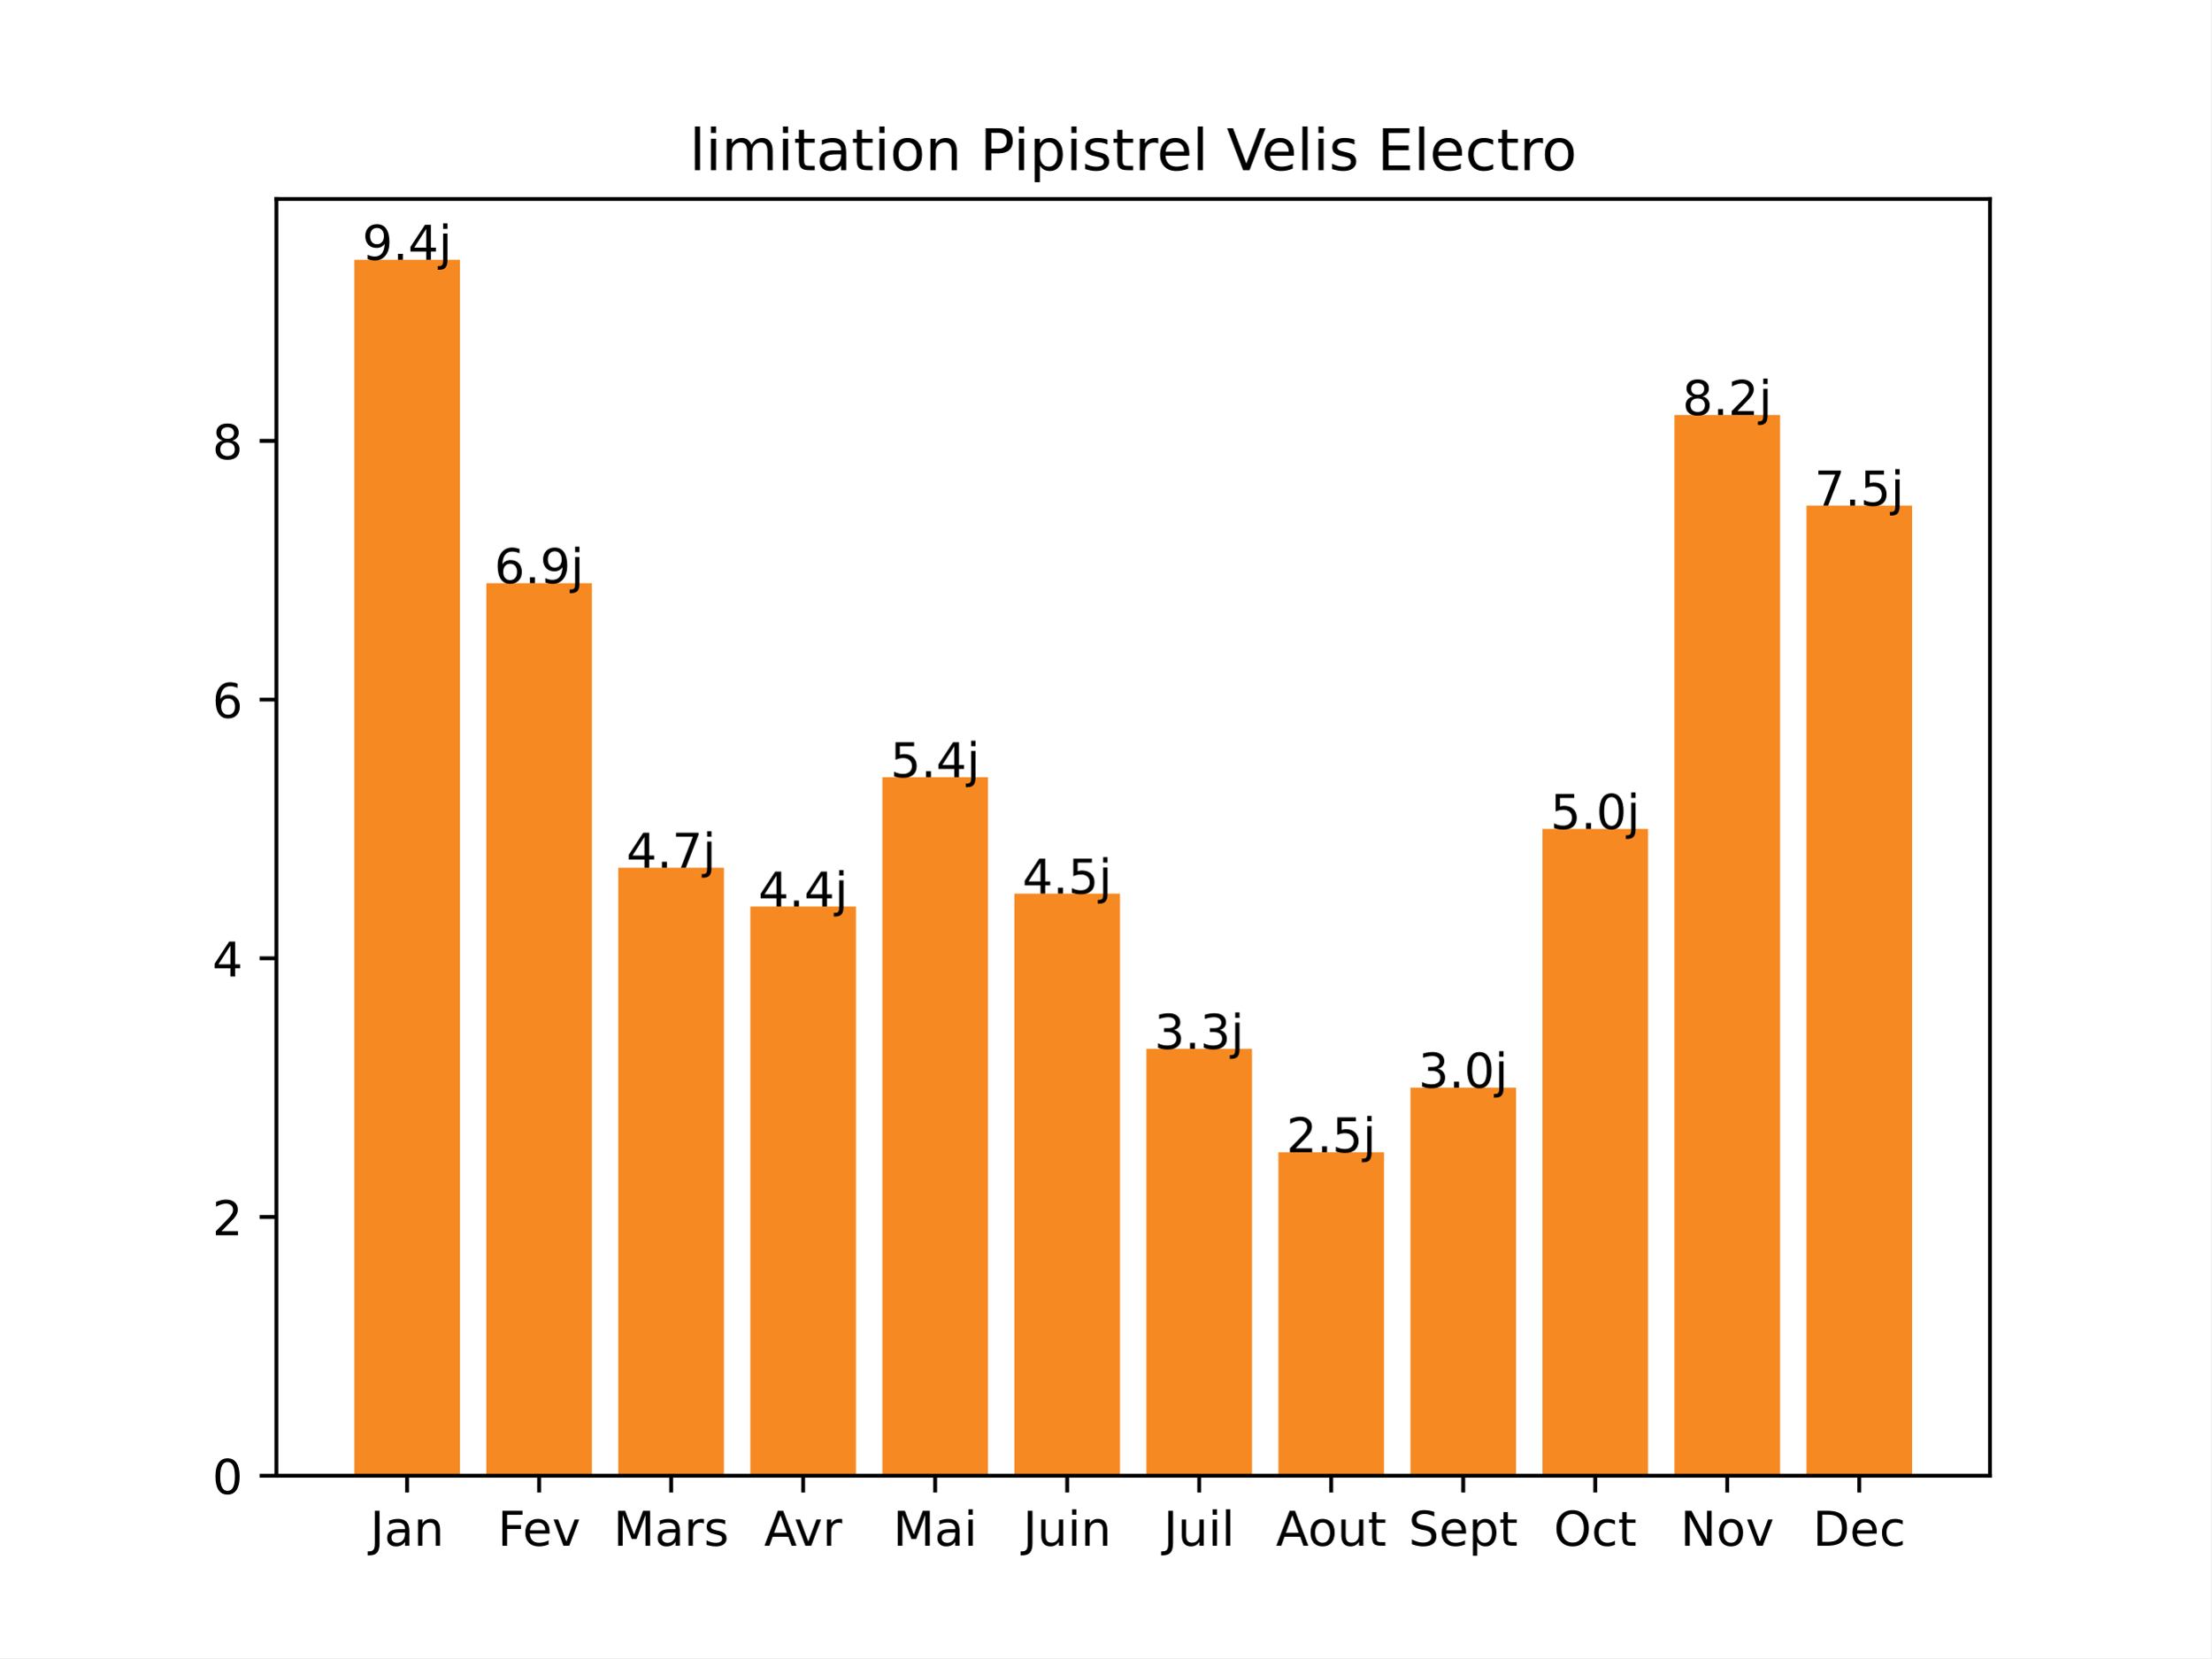
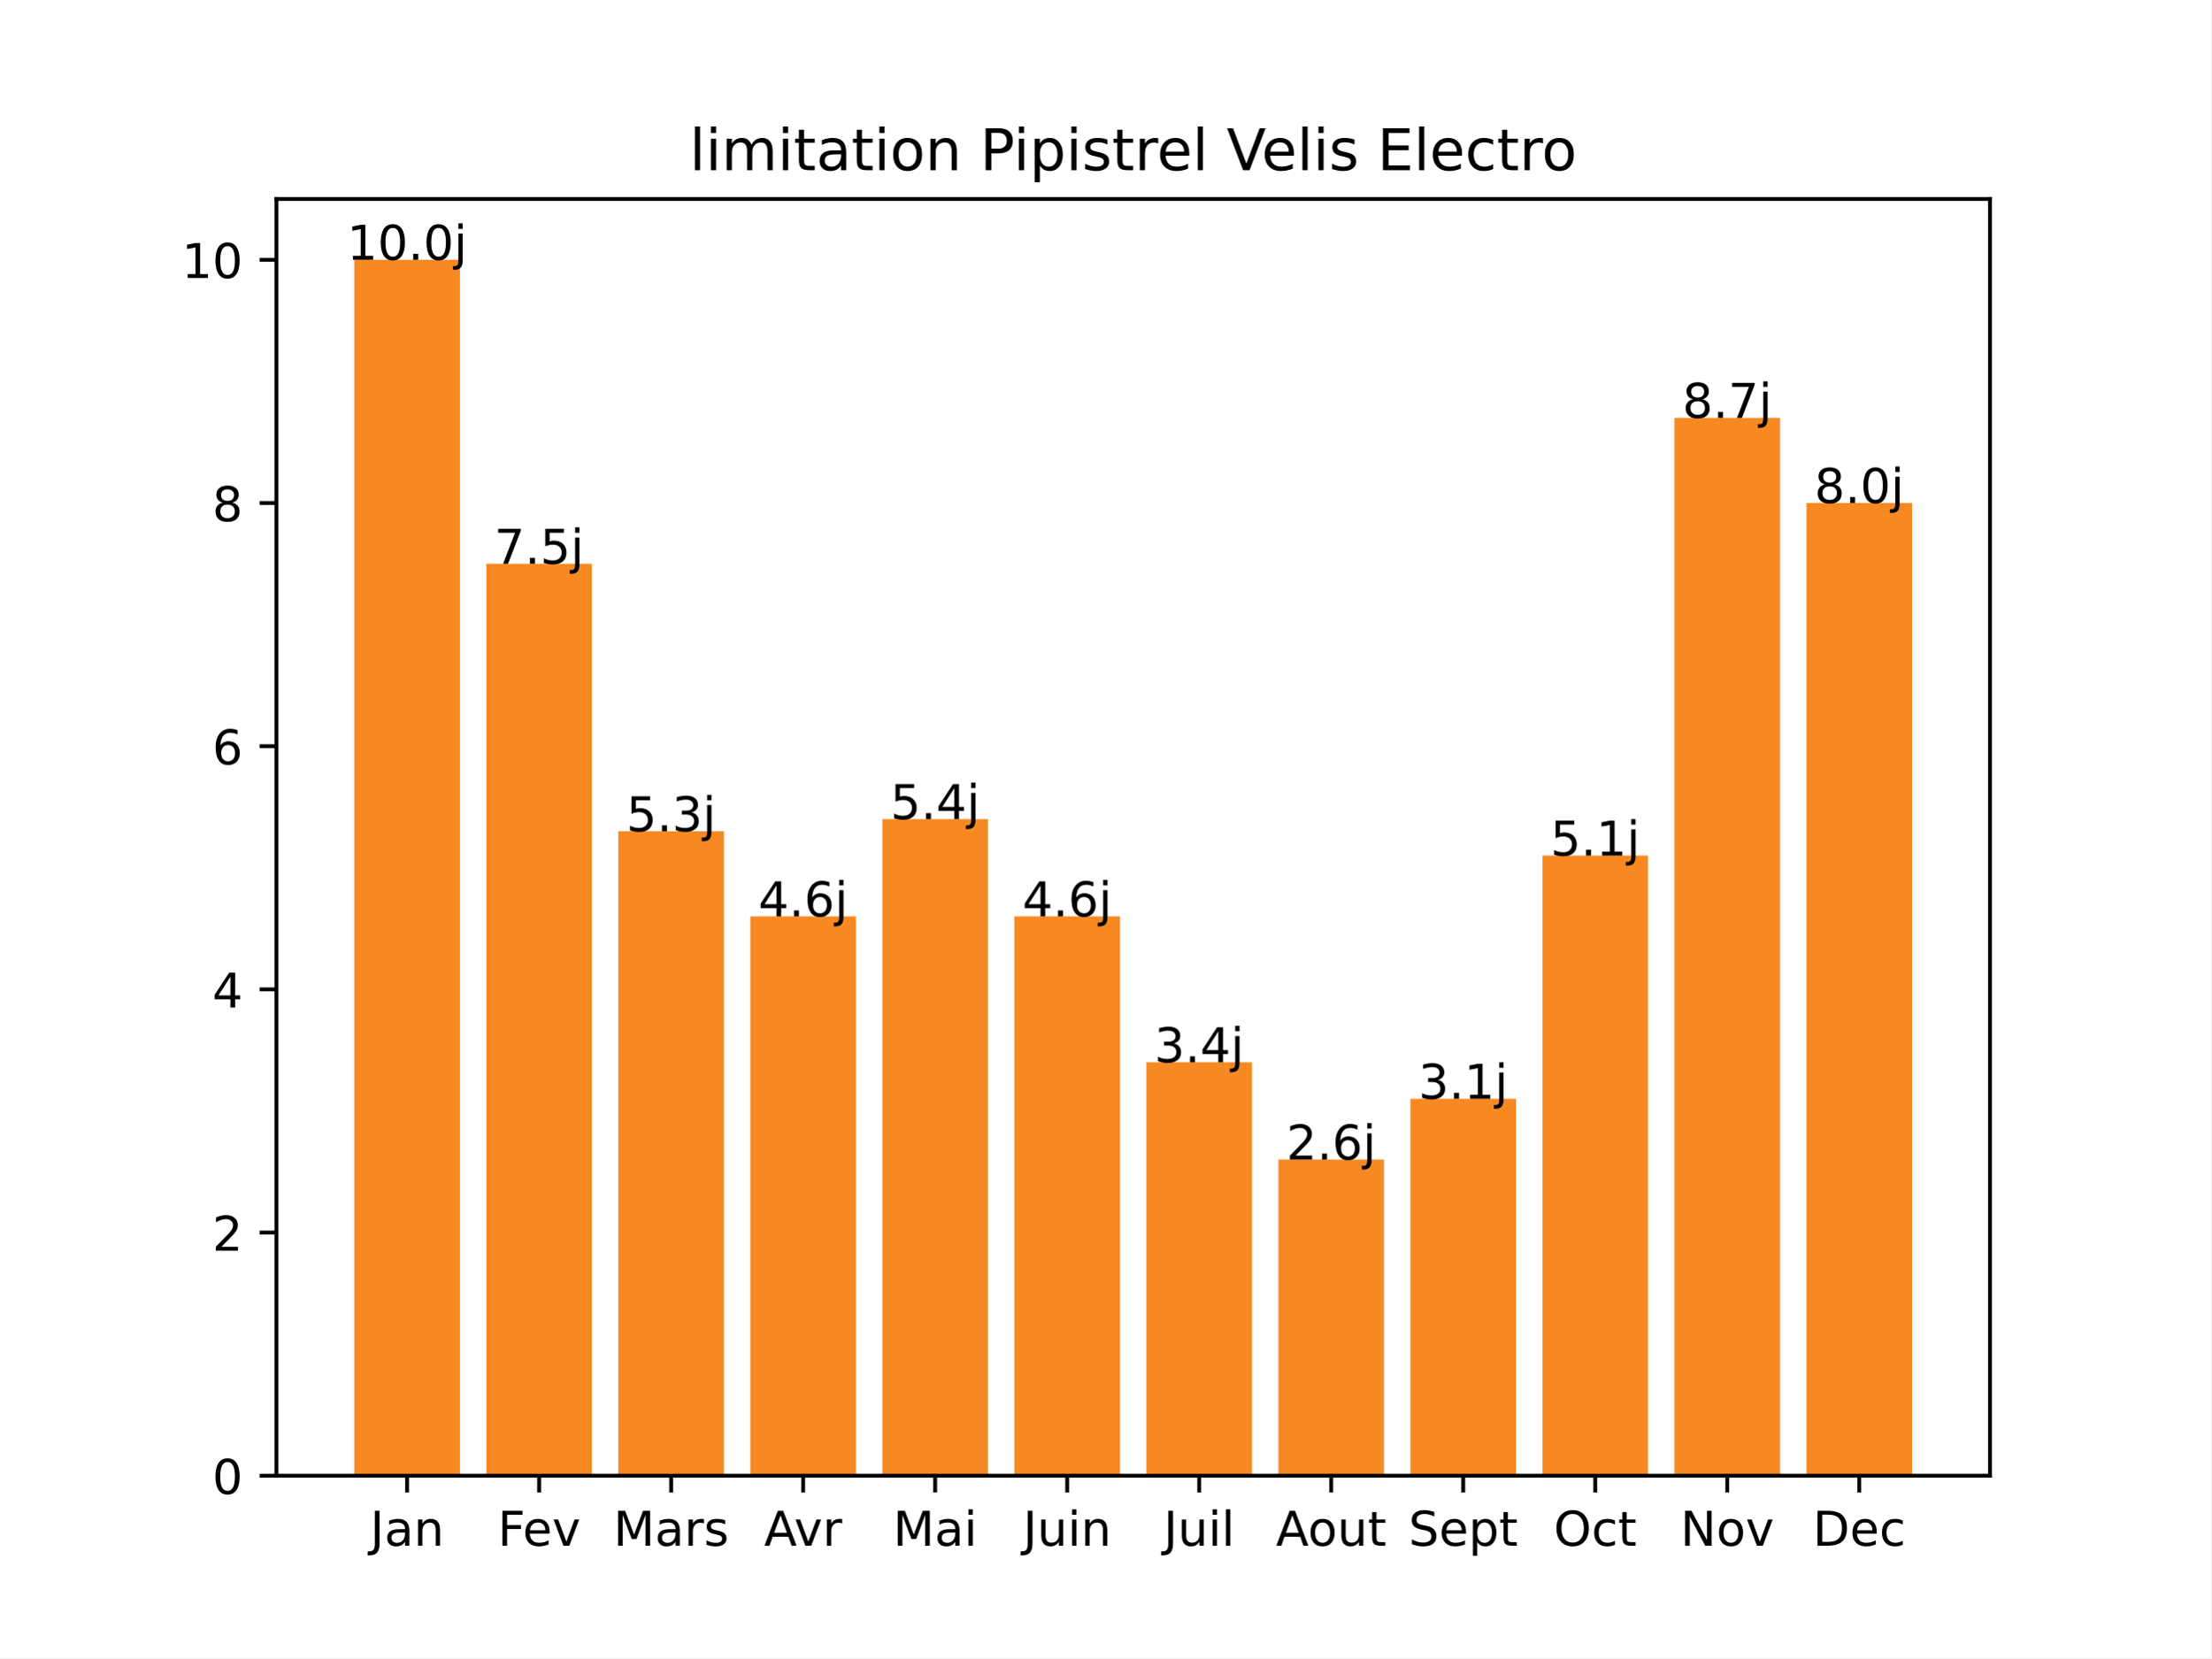
<svg xmlns="http://www.w3.org/2000/svg" xmlns:xlink="http://www.w3.org/1999/xlink" width="460.8pt" height="345.6pt" viewBox="0 0 460.8 345.6" version="1.1">
  <defs>
    <style type="text/css">*{stroke-linejoin: round; stroke-linecap: butt}</style>
  </defs>
  <g id="figure_1">
    <g id="patch_1">
      <path d="M 0 345.6  L 460.8 345.6  L 460.8 0  L 0 0  z " style="fill: #ffffff" />
    </g>
    <g id="axes_1">
      <g id="patch_2">
        <path d="M 57.6 307.584  L 414.72 307.584  L 414.72 41.472  L 57.6 41.472  z " style="fill: #ffffff" />
      </g>
      <g id="patch_3">
-         <path d="M 73.833 307.584  L 95.843 307.584  L 95.843 54.144  L 73.833 54.144  z " clip-path="url(#p0d0c00f9d9)" style="fill: #f68922" />
+         <path d="M 73.833 307.584  L 95.843 307.584  L 95.843 54.144  L 73.833 54.144  z " clip-path="url(#pcd94e3ccdd)" style="fill: #f68922" />
      </g>
      <g id="patch_4">
-         <path d="M 101.346 307.584  L 123.356 307.584  L 123.356 121.548  L 101.346 121.548  z " clip-path="url(#p0d0c00f9d9)" style="fill: #f68922" />
+         <path d="M 101.346 307.584  L 123.356 307.584  L 123.356 117.504  L 101.346 117.504  z " clip-path="url(#pcd94e3ccdd)" style="fill: #f68922" />
      </g>
      <g id="patch_5">
-         <path d="M 128.859 307.584  L 150.869 307.584  L 150.869 180.864  L 128.859 180.864  z " clip-path="url(#p0d0c00f9d9)" style="fill: #f68922" />
+         <path d="M 128.859 307.584  L 150.869 307.584  L 150.869 173.261  L 128.859 173.261  z " clip-path="url(#pcd94e3ccdd)" style="fill: #f68922" />
      </g>
      <g id="patch_6">
-         <path d="M 156.372 307.584  L 178.382 307.584  L 178.382 188.953  L 156.372 188.953  z " clip-path="url(#p0d0c00f9d9)" style="fill: #f68922" />
+         <path d="M 156.372 307.584  L 178.382 307.584  L 178.382 191.002  L 156.372 191.002  z " clip-path="url(#pcd94e3ccdd)" style="fill: #f68922" />
      </g>
      <g id="patch_7">
-         <path d="M 183.885 307.584  L 205.896 307.584  L 205.896 161.991  L 183.885 161.991  z " clip-path="url(#p0d0c00f9d9)" style="fill: #f68922" />
+         <path d="M 183.885 307.584  L 205.896 307.584  L 205.896 170.726  L 183.885 170.726  z " clip-path="url(#pcd94e3ccdd)" style="fill: #f68922" />
      </g>
      <g id="patch_8">
-         <path d="M 211.398 307.584  L 233.409 307.584  L 233.409 186.256  L 211.398 186.256  z " clip-path="url(#p0d0c00f9d9)" style="fill: #f68922" />
+         <path d="M 211.398 307.584  L 233.409 307.584  L 233.409 191.002  L 211.398 191.002  z " clip-path="url(#pcd94e3ccdd)" style="fill: #f68922" />
      </g>
      <g id="patch_9">
-         <path d="M 238.911 307.584  L 260.922 307.584  L 260.922 218.61  L 238.911 218.61  z " clip-path="url(#p0d0c00f9d9)" style="fill: #f68922" />
+         <path d="M 238.911 307.584  L 260.922 307.584  L 260.922 221.414  L 238.911 221.414  z " clip-path="url(#pcd94e3ccdd)" style="fill: #f68922" />
      </g>
      <g id="patch_10">
-         <path d="M 266.424 307.584  L 288.435 307.584  L 288.435 240.18  L 266.424 240.18  z " clip-path="url(#p0d0c00f9d9)" style="fill: #f68922" />
+         <path d="M 266.424 307.584  L 288.435 307.584  L 288.435 241.69  L 266.424 241.69  z " clip-path="url(#pcd94e3ccdd)" style="fill: #f68922" />
      </g>
      <g id="patch_11">
-         <path d="M 293.938 307.584  L 315.948 307.584  L 315.948 226.699  L 293.938 226.699  z " clip-path="url(#p0d0c00f9d9)" style="fill: #f68922" />
+         <path d="M 293.938 307.584  L 315.948 307.584  L 315.948 229.018  L 293.938 229.018  z " clip-path="url(#pcd94e3ccdd)" style="fill: #f68922" />
      </g>
      <g id="patch_12">
-         <path d="M 321.451 307.584  L 343.461 307.584  L 343.461 172.775  L 321.451 172.775  z " clip-path="url(#p0d0c00f9d9)" style="fill: #f68922" />
+         <path d="M 321.451 307.584  L 343.461 307.584  L 343.461 178.33  L 321.451 178.33  z " clip-path="url(#pcd94e3ccdd)" style="fill: #f68922" />
      </g>
      <g id="patch_13">
-         <path d="M 348.964 307.584  L 370.974 307.584  L 370.974 86.498  L 348.964 86.498  z " clip-path="url(#p0d0c00f9d9)" style="fill: #f68922" />
+         <path d="M 348.964 307.584  L 370.974 307.584  L 370.974 87.091  L 348.964 87.091  z " clip-path="url(#pcd94e3ccdd)" style="fill: #f68922" />
      </g>
      <g id="patch_14">
-         <path d="M 376.477 307.584  L 398.487 307.584  L 398.487 105.371  L 376.477 105.371  z " clip-path="url(#p0d0c00f9d9)" style="fill: #f68922" />
+         <path d="M 376.477 307.584  L 398.487 307.584  L 398.487 104.832  L 376.477 104.832  z " clip-path="url(#pcd94e3ccdd)" style="fill: #f68922" />
      </g>
      <g id="matplotlib.axis_1">
        <g id="xtick_1">
          <g id="line2d_1">
            <defs>
-               <path id="m3b7d7c41a9" d="M 0 0  L 0 3.5  " style="stroke: #000000; stroke-width: 0.8" />
+               <path id="m1f6ef4c25e" d="M 0 0  L 0 3.5  " style="stroke: #000000; stroke-width: 0.8" />
            </defs>
            <g>
-               <use xlink:href="#m3b7d7c41a9" x="84.838" y="307.584" style="stroke: #000000; stroke-width: 0.8" />
+               <use xlink:href="#m1f6ef4c25e" x="84.838" y="307.584" style="stroke: #000000; stroke-width: 0.8" />
            </g>
          </g>
          <g id="text_1">
            <g transform="translate(77.13015 322.1824) scale(0.1 -0.1)">
              <defs>
                <path id="DejaVuSans-4a" d="M 628 4666  L 1259 4666  L 1259 325  Q 1259 -519 939 -900  Q 619 -1281 -91 -1281  L -331 -1281  L -331 -750  L -134 -750  Q 284 -750 456 -515  Q 628 -281 628 325  L 628 4666  z " transform="scale(0.015625)" />
                <path id="DejaVuSans-61" d="M 2194 1759  Q 1497 1759 1228 1600  Q 959 1441 959 1056  Q 959 750 1161 570  Q 1363 391 1709 391  Q 2188 391 2477 730  Q 2766 1069 2766 1631  L 2766 1759  L 2194 1759  z M 3341 1997  L 3341 0  L 2766 0  L 2766 531  Q 2569 213 2275 61  Q 1981 -91 1556 -91  Q 1019 -91 701 211  Q 384 513 384 1019  Q 384 1609 779 1909  Q 1175 2209 1959 2209  L 2766 2209  L 2766 2266  Q 2766 2663 2505 2880  Q 2244 3097 1772 3097  Q 1472 3097 1187 3025  Q 903 2953 641 2809  L 641 3341  Q 956 3463 1253 3523  Q 1550 3584 1831 3584  Q 2591 3584 2966 3190  Q 3341 2797 3341 1997  z " transform="scale(0.015625)" />
                <path id="DejaVuSans-6e" d="M 3513 2113  L 3513 0  L 2938 0  L 2938 2094  Q 2938 2591 2744 2837  Q 2550 3084 2163 3084  Q 1697 3084 1428 2787  Q 1159 2491 1159 1978  L 1159 0  L 581 0  L 581 3500  L 1159 3500  L 1159 2956  Q 1366 3272 1645 3428  Q 1925 3584 2291 3584  Q 2894 3584 3203 3211  Q 3513 2838 3513 2113  z " transform="scale(0.015625)" />
              </defs>
              <use xlink:href="#DejaVuSans-4a" />
              <use xlink:href="#DejaVuSans-61" x="29.492" />
              <use xlink:href="#DejaVuSans-6e" x="90.771" />
            </g>
          </g>
        </g>
        <g id="xtick_2">
          <g id="line2d_2">
            <g>
-               <use xlink:href="#m3b7d7c41a9" x="112.351" y="307.584" style="stroke: #000000; stroke-width: 0.8" />
+               <use xlink:href="#m1f6ef4c25e" x="112.351" y="307.584" style="stroke: #000000; stroke-width: 0.8" />
            </g>
          </g>
          <g id="text_2">
            <g transform="translate(103.7143 322.1824) scale(0.1 -0.1)">
              <defs>
                <path id="DejaVuSans-46" d="M 628 4666  L 3309 4666  L 3309 4134  L 1259 4134  L 1259 2759  L 3109 2759  L 3109 2228  L 1259 2228  L 1259 0  L 628 0  L 628 4666  z " transform="scale(0.015625)" />
                <path id="DejaVuSans-65" d="M 3597 1894  L 3597 1613  L 953 1613  Q 991 1019 1311 708  Q 1631 397 2203 397  Q 2534 397 2845 478  Q 3156 559 3463 722  L 3463 178  Q 3153 47 2828 -22  Q 2503 -91 2169 -91  Q 1331 -91 842 396  Q 353 884 353 1716  Q 353 2575 817 3079  Q 1281 3584 2069 3584  Q 2775 3584 3186 3129  Q 3597 2675 3597 1894  z M 3022 2063  Q 3016 2534 2758 2815  Q 2500 3097 2075 3097  Q 1594 3097 1305 2825  Q 1016 2553 972 2059  L 3022 2063  z " transform="scale(0.015625)" />
                <path id="DejaVuSans-76" d="M 191 3500  L 800 3500  L 1894 563  L 2988 3500  L 3597 3500  L 2284 0  L 1503 0  L 191 3500  z " transform="scale(0.015625)" />
              </defs>
              <use xlink:href="#DejaVuSans-46" />
              <use xlink:href="#DejaVuSans-65" x="52.02" />
              <use xlink:href="#DejaVuSans-76" x="113.543" />
            </g>
          </g>
        </g>
        <g id="xtick_3">
          <g id="line2d_3">
            <g>
-               <use xlink:href="#m3b7d7c41a9" x="139.864" y="307.584" style="stroke: #000000; stroke-width: 0.8" />
+               <use xlink:href="#m1f6ef4c25e" x="139.864" y="307.584" style="stroke: #000000; stroke-width: 0.8" />
            </g>
          </g>
          <g id="text_3">
            <g transform="translate(127.8259 322.1824) scale(0.1 -0.1)">
              <defs>
                <path id="DejaVuSans-4d" d="M 628 4666  L 1569 4666  L 2759 1491  L 3956 4666  L 4897 4666  L 4897 0  L 4281 0  L 4281 4097  L 3078 897  L 2444 897  L 1241 4097  L 1241 0  L 628 0  L 628 4666  z " transform="scale(0.015625)" />
                <path id="DejaVuSans-72" d="M 2631 2963  Q 2534 3019 2420 3045  Q 2306 3072 2169 3072  Q 1681 3072 1420 2755  Q 1159 2438 1159 1844  L 1159 0  L 581 0  L 581 3500  L 1159 3500  L 1159 2956  Q 1341 3275 1631 3429  Q 1922 3584 2338 3584  Q 2397 3584 2469 3576  Q 2541 3569 2628 3553  L 2631 2963  z " transform="scale(0.015625)" />
                <path id="DejaVuSans-73" d="M 2834 3397  L 2834 2853  Q 2591 2978 2328 3040  Q 2066 3103 1784 3103  Q 1356 3103 1142 2972  Q 928 2841 928 2578  Q 928 2378 1081 2264  Q 1234 2150 1697 2047  L 1894 2003  Q 2506 1872 2764 1633  Q 3022 1394 3022 966  Q 3022 478 2636 193  Q 2250 -91 1575 -91  Q 1294 -91 989 -36  Q 684 19 347 128  L 347 722  Q 666 556 975 473  Q 1284 391 1588 391  Q 1994 391 2212 530  Q 2431 669 2431 922  Q 2431 1156 2273 1281  Q 2116 1406 1581 1522  L 1381 1569  Q 847 1681 609 1914  Q 372 2147 372 2553  Q 372 3047 722 3315  Q 1072 3584 1716 3584  Q 2034 3584 2315 3537  Q 2597 3491 2834 3397  z " transform="scale(0.015625)" />
              </defs>
              <use xlink:href="#DejaVuSans-4d" />
              <use xlink:href="#DejaVuSans-61" x="86.279" />
              <use xlink:href="#DejaVuSans-72" x="147.559" />
              <use xlink:href="#DejaVuSans-73" x="188.672" />
            </g>
          </g>
        </g>
        <g id="xtick_4">
          <g id="line2d_4">
            <g>
-               <use xlink:href="#m3b7d7c41a9" x="167.377" y="307.584" style="stroke: #000000; stroke-width: 0.8" />
+               <use xlink:href="#m1f6ef4c25e" x="167.377" y="307.584" style="stroke: #000000; stroke-width: 0.8" />
            </g>
          </g>
          <g id="text_4">
            <g transform="translate(159.2359 322.1824) scale(0.1 -0.1)">
              <defs>
                <path id="DejaVuSans-41" d="M 2188 4044  L 1331 1722  L 3047 1722  L 2188 4044  z M 1831 4666  L 2547 4666  L 4325 0  L 3669 0  L 3244 1197  L 1141 1197  L 716 0  L 50 0  L 1831 4666  z " transform="scale(0.015625)" />
              </defs>
              <use xlink:href="#DejaVuSans-41" />
              <use xlink:href="#DejaVuSans-76" x="62.533" />
              <use xlink:href="#DejaVuSans-72" x="121.713" />
            </g>
          </g>
        </g>
        <g id="xtick_5">
          <g id="line2d_5">
            <g>
-               <use xlink:href="#m3b7d7c41a9" x="194.89" y="307.584" style="stroke: #000000; stroke-width: 0.8" />
+               <use xlink:href="#m1f6ef4c25e" x="194.89" y="307.584" style="stroke: #000000; stroke-width: 0.8" />
            </g>
          </g>
          <g id="text_5">
            <g transform="translate(186.1232 322.1824) scale(0.1 -0.1)">
              <defs>
                <path id="DejaVuSans-69" d="M 603 3500  L 1178 3500  L 1178 0  L 603 0  L 603 3500  z M 603 4863  L 1178 4863  L 1178 4134  L 603 4134  L 603 4863  z " transform="scale(0.015625)" />
              </defs>
              <use xlink:href="#DejaVuSans-4d" />
              <use xlink:href="#DejaVuSans-61" x="86.279" />
              <use xlink:href="#DejaVuSans-69" x="147.559" />
            </g>
          </g>
        </g>
        <g id="xtick_6">
          <g id="line2d_6">
            <g>
-               <use xlink:href="#m3b7d7c41a9" x="222.403" y="307.584" style="stroke: #000000; stroke-width: 0.8" />
+               <use xlink:href="#m1f6ef4c25e" x="222.403" y="307.584" style="stroke: #000000; stroke-width: 0.8" />
            </g>
          </g>
          <g id="text_6">
            <g transform="translate(213.2019 322.1824) scale(0.1 -0.1)">
              <defs>
                <path id="DejaVuSans-75" d="M 544 1381  L 544 3500  L 1119 3500  L 1119 1403  Q 1119 906 1312 657  Q 1506 409 1894 409  Q 2359 409 2629 706  Q 2900 1003 2900 1516  L 2900 3500  L 3475 3500  L 3475 0  L 2900 0  L 2900 538  Q 2691 219 2414 64  Q 2138 -91 1772 -91  Q 1169 -91 856 284  Q 544 659 544 1381  z M 1991 3584  L 1991 3584  z " transform="scale(0.015625)" />
              </defs>
              <use xlink:href="#DejaVuSans-4a" />
              <use xlink:href="#DejaVuSans-75" x="29.492" />
              <use xlink:href="#DejaVuSans-69" x="92.871" />
              <use xlink:href="#DejaVuSans-6e" x="120.654" />
            </g>
          </g>
        </g>
        <g id="xtick_7">
          <g id="line2d_7">
            <g>
-               <use xlink:href="#m3b7d7c41a9" x="249.917" y="307.584" style="stroke: #000000; stroke-width: 0.8" />
+               <use xlink:href="#m1f6ef4c25e" x="249.917" y="307.584" style="stroke: #000000; stroke-width: 0.8" />
            </g>
          </g>
          <g id="text_7">
            <g transform="translate(242.4947 322.1824) scale(0.1 -0.1)">
              <defs>
                <path id="DejaVuSans-6c" d="M 603 4863  L 1178 4863  L 1178 0  L 603 0  L 603 4863  z " transform="scale(0.015625)" />
              </defs>
              <use xlink:href="#DejaVuSans-4a" />
              <use xlink:href="#DejaVuSans-75" x="29.492" />
              <use xlink:href="#DejaVuSans-69" x="92.871" />
              <use xlink:href="#DejaVuSans-6c" x="120.654" />
            </g>
          </g>
        </g>
        <g id="xtick_8">
          <g id="line2d_8">
            <g>
-               <use xlink:href="#m3b7d7c41a9" x="277.43" y="307.584" style="stroke: #000000; stroke-width: 0.8" />
+               <use xlink:href="#m1f6ef4c25e" x="277.43" y="307.584" style="stroke: #000000; stroke-width: 0.8" />
            </g>
          </g>
          <g id="text_8">
            <g transform="translate(265.9086 322.1824) scale(0.1 -0.1)">
              <defs>
                <path id="DejaVuSans-6f" d="M 1959 3097  Q 1497 3097 1228 2736  Q 959 2375 959 1747  Q 959 1119 1226 758  Q 1494 397 1959 397  Q 2419 397 2687 759  Q 2956 1122 2956 1747  Q 2956 2369 2687 2733  Q 2419 3097 1959 3097  z M 1959 3584  Q 2709 3584 3137 3096  Q 3566 2609 3566 1747  Q 3566 888 3137 398  Q 2709 -91 1959 -91  Q 1206 -91 779 398  Q 353 888 353 1747  Q 353 2609 779 3096  Q 1206 3584 1959 3584  z " transform="scale(0.015625)" />
                <path id="DejaVuSans-74" d="M 1172 4494  L 1172 3500  L 2356 3500  L 2356 3053  L 1172 3053  L 1172 1153  Q 1172 725 1289 603  Q 1406 481 1766 481  L 2356 481  L 2356 0  L 1766 0  Q 1100 0 847 248  Q 594 497 594 1153  L 594 3053  L 172 3053  L 172 3500  L 594 3500  L 594 4494  L 1172 4494  z " transform="scale(0.015625)" />
              </defs>
              <use xlink:href="#DejaVuSans-41" />
              <use xlink:href="#DejaVuSans-6f" x="66.658" />
              <use xlink:href="#DejaVuSans-75" x="127.84" />
              <use xlink:href="#DejaVuSans-74" x="191.219" />
            </g>
          </g>
        </g>
        <g id="xtick_9">
          <g id="line2d_9">
            <g>
-               <use xlink:href="#m3b7d7c41a9" x="304.943" y="307.584" style="stroke: #000000; stroke-width: 0.8" />
+               <use xlink:href="#m1f6ef4c25e" x="304.943" y="307.584" style="stroke: #000000; stroke-width: 0.8" />
            </g>
          </g>
          <g id="text_9">
            <g transform="translate(293.5576 322.1824) scale(0.1 -0.1)">
              <defs>
                <path id="DejaVuSans-53" d="M 3425 4513  L 3425 3897  Q 3066 4069 2747 4153  Q 2428 4238 2131 4238  Q 1616 4238 1336 4038  Q 1056 3838 1056 3469  Q 1056 3159 1242 3001  Q 1428 2844 1947 2747  L 2328 2669  Q 3034 2534 3370 2195  Q 3706 1856 3706 1288  Q 3706 609 3251 259  Q 2797 -91 1919 -91  Q 1588 -91 1214 -16  Q 841 59 441 206  L 441 856  Q 825 641 1194 531  Q 1563 422 1919 422  Q 2459 422 2753 634  Q 3047 847 3047 1241  Q 3047 1584 2836 1778  Q 2625 1972 2144 2069  L 1759 2144  Q 1053 2284 737 2584  Q 422 2884 422 3419  Q 422 4038 858 4394  Q 1294 4750 2059 4750  Q 2388 4750 2728 4690  Q 3069 4631 3425 4513  z " transform="scale(0.015625)" />
                <path id="DejaVuSans-70" d="M 1159 525  L 1159 -1331  L 581 -1331  L 581 3500  L 1159 3500  L 1159 2969  Q 1341 3281 1617 3432  Q 1894 3584 2278 3584  Q 2916 3584 3314 3078  Q 3713 2572 3713 1747  Q 3713 922 3314 415  Q 2916 -91 2278 -91  Q 1894 -91 1617 61  Q 1341 213 1159 525  z M 3116 1747  Q 3116 2381 2855 2742  Q 2594 3103 2138 3103  Q 1681 3103 1420 2742  Q 1159 2381 1159 1747  Q 1159 1113 1420 752  Q 1681 391 2138 391  Q 2594 391 2855 752  Q 3116 1113 3116 1747  z " transform="scale(0.015625)" />
              </defs>
              <use xlink:href="#DejaVuSans-53" />
              <use xlink:href="#DejaVuSans-65" x="63.477" />
              <use xlink:href="#DejaVuSans-70" x="125" />
              <use xlink:href="#DejaVuSans-74" x="188.477" />
            </g>
          </g>
        </g>
        <g id="xtick_10">
          <g id="line2d_10">
            <g>
-               <use xlink:href="#m3b7d7c41a9" x="332.456" y="307.584" style="stroke: #000000; stroke-width: 0.8" />
+               <use xlink:href="#m1f6ef4c25e" x="332.456" y="307.584" style="stroke: #000000; stroke-width: 0.8" />
            </g>
          </g>
          <g id="text_10">
            <g transform="translate(323.8105 322.1824) scale(0.1 -0.1)">
              <defs>
                <path id="DejaVuSans-4f" d="M 2522 4238  Q 1834 4238 1429 3725  Q 1025 3213 1025 2328  Q 1025 1447 1429 934  Q 1834 422 2522 422  Q 3209 422 3611 934  Q 4013 1447 4013 2328  Q 4013 3213 3611 3725  Q 3209 4238 2522 4238  z M 2522 4750  Q 3503 4750 4090 4092  Q 4678 3434 4678 2328  Q 4678 1225 4090 567  Q 3503 -91 2522 -91  Q 1538 -91 948 565  Q 359 1222 359 2328  Q 359 3434 948 4092  Q 1538 4750 2522 4750  z " transform="scale(0.015625)" />
                <path id="DejaVuSans-63" d="M 3122 3366  L 3122 2828  Q 2878 2963 2633 3030  Q 2388 3097 2138 3097  Q 1578 3097 1268 2742  Q 959 2388 959 1747  Q 959 1106 1268 751  Q 1578 397 2138 397  Q 2388 397 2633 464  Q 2878 531 3122 666  L 3122 134  Q 2881 22 2623 -34  Q 2366 -91 2075 -91  Q 1284 -91 818 406  Q 353 903 353 1747  Q 353 2603 823 3093  Q 1294 3584 2113 3584  Q 2378 3584 2631 3529  Q 2884 3475 3122 3366  z " transform="scale(0.015625)" />
              </defs>
              <use xlink:href="#DejaVuSans-4f" />
              <use xlink:href="#DejaVuSans-63" x="78.711" />
              <use xlink:href="#DejaVuSans-74" x="133.691" />
            </g>
          </g>
        </g>
        <g id="xtick_11">
          <g id="line2d_11">
            <g>
-               <use xlink:href="#m3b7d7c41a9" x="359.969" y="307.584" style="stroke: #000000; stroke-width: 0.8" />
+               <use xlink:href="#m1f6ef4c25e" x="359.969" y="307.584" style="stroke: #000000; stroke-width: 0.8" />
            </g>
          </g>
          <g id="text_11">
            <g transform="translate(350.2096 322.1824) scale(0.1 -0.1)">
              <defs>
                <path id="DejaVuSans-4e" d="M 628 4666  L 1478 4666  L 3547 763  L 3547 4666  L 4159 4666  L 4159 0  L 3309 0  L 1241 3903  L 1241 0  L 628 0  L 628 4666  z " transform="scale(0.015625)" />
              </defs>
              <use xlink:href="#DejaVuSans-4e" />
              <use xlink:href="#DejaVuSans-6f" x="74.805" />
              <use xlink:href="#DejaVuSans-76" x="135.986" />
            </g>
          </g>
        </g>
        <g id="xtick_12">
          <g id="line2d_12">
            <g>
-               <use xlink:href="#m3b7d7c41a9" x="387.482" y="307.584" style="stroke: #000000; stroke-width: 0.8" />
+               <use xlink:href="#m1f6ef4c25e" x="387.482" y="307.584" style="stroke: #000000; stroke-width: 0.8" />
            </g>
          </g>
          <g id="text_12">
            <g transform="translate(377.8063 322.1824) scale(0.1 -0.1)">
              <defs>
                <path id="DejaVuSans-44" d="M 1259 4147  L 1259 519  L 2022 519  Q 2988 519 3436 956  Q 3884 1394 3884 2338  Q 3884 3275 3436 3711  Q 2988 4147 2022 4147  L 1259 4147  z M 628 4666  L 1925 4666  Q 3281 4666 3915 4102  Q 4550 3538 4550 2338  Q 4550 1131 3912 565  Q 3275 0 1925 0  L 628 0  L 628 4666  z " transform="scale(0.015625)" />
              </defs>
              <use xlink:href="#DejaVuSans-44" />
              <use xlink:href="#DejaVuSans-65" x="77.002" />
              <use xlink:href="#DejaVuSans-63" x="138.525" />
            </g>
          </g>
        </g>
      </g>
      <g id="matplotlib.axis_2">
        <g id="ytick_1">
          <g id="line2d_13">
            <defs>
-               <path id="m3928affd84" d="M 0 0  L -3.5 0  " style="stroke: #000000; stroke-width: 0.8" />
+               <path id="me2846c962e" d="M 0 0  L -3.5 0  " style="stroke: #000000; stroke-width: 0.8" />
            </defs>
            <g>
-               <use xlink:href="#m3928affd84" x="57.6" y="307.584" style="stroke: #000000; stroke-width: 0.8" />
+               <use xlink:href="#me2846c962e" x="57.6" y="307.584" style="stroke: #000000; stroke-width: 0.8" />
            </g>
          </g>
          <g id="text_13">
            <g transform="translate(44.2375 311.3832) scale(0.1 -0.1)">
              <defs>
                <path id="DejaVuSans-30" d="M 2034 4250  Q 1547 4250 1301 3770  Q 1056 3291 1056 2328  Q 1056 1369 1301 889  Q 1547 409 2034 409  Q 2525 409 2770 889  Q 3016 1369 3016 2328  Q 3016 3291 2770 3770  Q 2525 4250 2034 4250  z M 2034 4750  Q 2819 4750 3233 4129  Q 3647 3509 3647 2328  Q 3647 1150 3233 529  Q 2819 -91 2034 -91  Q 1250 -91 836 529  Q 422 1150 422 2328  Q 422 3509 836 4129  Q 1250 4750 2034 4750  z " transform="scale(0.015625)" />
              </defs>
              <use xlink:href="#DejaVuSans-30" />
            </g>
          </g>
        </g>
        <g id="ytick_2">
          <g id="line2d_14">
            <g>
-               <use xlink:href="#m3928affd84" x="57.6" y="253.661" style="stroke: #000000; stroke-width: 0.8" />
+               <use xlink:href="#me2846c962e" x="57.6" y="256.896" style="stroke: #000000; stroke-width: 0.8" />
            </g>
          </g>
          <g id="text_14">
-             <g transform="translate(44.2375 257.4598) scale(0.1 -0.1)">
+             <g transform="translate(44.2375 260.6952) scale(0.1 -0.1)">
              <defs>
                <path id="DejaVuSans-32" d="M 1228 531  L 3431 531  L 3431 0  L 469 0  L 469 531  Q 828 903 1448 1529  Q 2069 2156 2228 2338  Q 2531 2678 2651 2914  Q 2772 3150 2772 3378  Q 2772 3750 2511 3984  Q 2250 4219 1831 4219  Q 1534 4219 1204 4116  Q 875 4013 500 3803  L 500 4441  Q 881 4594 1212 4672  Q 1544 4750 1819 4750  Q 2544 4750 2975 4387  Q 3406 4025 3406 3419  Q 3406 3131 3298 2873  Q 3191 2616 2906 2266  Q 2828 2175 2409 1742  Q 1991 1309 1228 531  z " transform="scale(0.015625)" />
              </defs>
              <use xlink:href="#DejaVuSans-32" />
            </g>
          </g>
        </g>
        <g id="ytick_3">
          <g id="line2d_15">
            <g>
-               <use xlink:href="#m3928affd84" x="57.6" y="199.737" style="stroke: #000000; stroke-width: 0.8" />
+               <use xlink:href="#me2846c962e" x="57.6" y="206.208" style="stroke: #000000; stroke-width: 0.8" />
            </g>
          </g>
          <g id="text_15">
-             <g transform="translate(44.2375 203.5364) scale(0.1 -0.1)">
+             <g transform="translate(44.2375 210.0072) scale(0.1 -0.1)">
              <defs>
                <path id="DejaVuSans-34" d="M 2419 4116  L 825 1625  L 2419 1625  L 2419 4116  z M 2253 4666  L 3047 4666  L 3047 1625  L 3713 1625  L 3713 1100  L 3047 1100  L 3047 0  L 2419 0  L 2419 1100  L 313 1100  L 313 1709  L 2253 4666  z " transform="scale(0.015625)" />
              </defs>
              <use xlink:href="#DejaVuSans-34" />
            </g>
          </g>
        </g>
        <g id="ytick_4">
          <g id="line2d_16">
            <g>
-               <use xlink:href="#m3928affd84" x="57.6" y="145.814" style="stroke: #000000; stroke-width: 0.8" />
+               <use xlink:href="#me2846c962e" x="57.6" y="155.52" style="stroke: #000000; stroke-width: 0.8" />
            </g>
          </g>
          <g id="text_16">
-             <g transform="translate(44.2375 149.613) scale(0.1 -0.1)">
+             <g transform="translate(44.2375 159.3192) scale(0.1 -0.1)">
              <defs>
                <path id="DejaVuSans-36" d="M 2113 2584  Q 1688 2584 1439 2293  Q 1191 2003 1191 1497  Q 1191 994 1439 701  Q 1688 409 2113 409  Q 2538 409 2786 701  Q 3034 994 3034 1497  Q 3034 2003 2786 2293  Q 2538 2584 2113 2584  z M 3366 4563  L 3366 3988  Q 3128 4100 2886 4159  Q 2644 4219 2406 4219  Q 1781 4219 1451 3797  Q 1122 3375 1075 2522  Q 1259 2794 1537 2939  Q 1816 3084 2150 3084  Q 2853 3084 3261 2657  Q 3669 2231 3669 1497  Q 3669 778 3244 343  Q 2819 -91 2113 -91  Q 1303 -91 875 529  Q 447 1150 447 2328  Q 447 3434 972 4092  Q 1497 4750 2381 4750  Q 2619 4750 2861 4703  Q 3103 4656 3366 4563  z " transform="scale(0.015625)" />
              </defs>
              <use xlink:href="#DejaVuSans-36" />
            </g>
          </g>
        </g>
        <g id="ytick_5">
          <g id="line2d_17">
            <g>
-               <use xlink:href="#m3928affd84" x="57.6" y="91.89" style="stroke: #000000; stroke-width: 0.8" />
+               <use xlink:href="#me2846c962e" x="57.6" y="104.832" style="stroke: #000000; stroke-width: 0.8" />
            </g>
          </g>
          <g id="text_17">
-             <g transform="translate(44.2375 95.6896) scale(0.1 -0.1)">
+             <g transform="translate(44.2375 108.6312) scale(0.1 -0.1)">
              <defs>
                <path id="DejaVuSans-38" d="M 2034 2216  Q 1584 2216 1326 1975  Q 1069 1734 1069 1313  Q 1069 891 1326 650  Q 1584 409 2034 409  Q 2484 409 2743 651  Q 3003 894 3003 1313  Q 3003 1734 2745 1975  Q 2488 2216 2034 2216  z M 1403 2484  Q 997 2584 770 2862  Q 544 3141 544 3541  Q 544 4100 942 4425  Q 1341 4750 2034 4750  Q 2731 4750 3128 4425  Q 3525 4100 3525 3541  Q 3525 3141 3298 2862  Q 3072 2584 2669 2484  Q 3125 2378 3379 2068  Q 3634 1759 3634 1313  Q 3634 634 3220 271  Q 2806 -91 2034 -91  Q 1263 -91 848 271  Q 434 634 434 1313  Q 434 1759 690 2068  Q 947 2378 1403 2484  z M 1172 3481  Q 1172 3119 1398 2916  Q 1625 2713 2034 2713  Q 2441 2713 2670 2916  Q 2900 3119 2900 3481  Q 2900 3844 2670 4047  Q 2441 4250 2034 4250  Q 1625 4250 1398 4047  Q 1172 3844 1172 3481  z " transform="scale(0.015625)" />
              </defs>
              <use xlink:href="#DejaVuSans-38" />
+             </g>
+           </g>
+         </g>
+         <g id="ytick_6">
+           <g id="line2d_18">
+             <g>
+               <use xlink:href="#me2846c962e" x="57.6" y="54.144" style="stroke: #000000; stroke-width: 0.8" />
+             </g>
+           </g>
+           <g id="text_18">
+             <g transform="translate(37.875 57.94322) scale(0.1 -0.1)">
+               <defs>
+                 <path id="DejaVuSans-31" d="M 794 531  L 1825 531  L 1825 4091  L 703 3866  L 703 4441  L 1819 4666  L 2450 4666  L 2450 531  L 3481 531  L 3481 0  L 794 0  L 794 531  z " transform="scale(0.015625)" />
+               </defs>
+               <use xlink:href="#DejaVuSans-31" />
+               <use xlink:href="#DejaVuSans-30" x="63.623" />
            </g>
          </g>
        </g>
      </g>
      <g id="patch_15">
        <path d="M 57.6 307.584  L 57.6 41.472  " style="fill: none; stroke: #000000; stroke-width: 0.8; stroke-linejoin: miter; stroke-linecap: square" />
      </g>
      <g id="patch_16">
        <path d="M 414.72 307.584  L 414.72 41.472  " style="fill: none; stroke: #000000; stroke-width: 0.8; stroke-linejoin: miter; stroke-linecap: square" />
      </g>
      <g id="patch_17">
        <path d="M 57.6 307.584  L 414.72 307.584  " style="fill: none; stroke: #000000; stroke-width: 0.8; stroke-linejoin: miter; stroke-linecap: square" />
      </g>
      <g id="patch_18">
        <path d="M 57.6 41.472  L 414.72 41.472  " style="fill: none; stroke: #000000; stroke-width: 0.8; stroke-linejoin: miter; stroke-linecap: square" />
      </g>
-       <g id="text_18">
-         <g transform="translate(75.49734 54.144) scale(0.1 -0.1)">
+       <g id="text_19">
+         <g transform="translate(72.31609 54.144) scale(0.1 -0.1)">
          <defs>
-             <path id="DejaVuSans-39" d="M 703 97  L 703 672  Q 941 559 1184 500  Q 1428 441 1663 441  Q 2288 441 2617 861  Q 2947 1281 2994 2138  Q 2813 1869 2534 1725  Q 2256 1581 1919 1581  Q 1219 1581 811 2004  Q 403 2428 403 3163  Q 403 3881 828 4315  Q 1253 4750 1959 4750  Q 2769 4750 3195 4129  Q 3622 3509 3622 2328  Q 3622 1225 3098 567  Q 2575 -91 1691 -91  Q 1453 -91 1209 -44  Q 966 3 703 97  z M 1959 2075  Q 2384 2075 2632 2365  Q 2881 2656 2881 3163  Q 2881 3666 2632 3958  Q 2384 4250 1959 4250  Q 1534 4250 1286 3958  Q 1038 3666 1038 3163  Q 1038 2656 1286 2365  Q 1534 2075 1959 2075  z " transform="scale(0.015625)" />
            <path id="DejaVuSans-2e" d="M 684 794  L 1344 794  L 1344 0  L 684 0  L 684 794  z " transform="scale(0.015625)" />
            <path id="DejaVuSans-6a" d="M 603 3500  L 1178 3500  L 1178 -63  Q 1178 -731 923 -1031  Q 669 -1331 103 -1331  L -116 -1331  L -116 -844  L 38 -844  Q 366 -844 484 -692  Q 603 -541 603 -63  L 603 3500  z M 603 4863  L 1178 4863  L 1178 4134  L 603 4134  L 603 4863  z " transform="scale(0.015625)" />
          </defs>
-           <use xlink:href="#DejaVuSans-39" />
-           <use xlink:href="#DejaVuSans-2e" x="63.623" />
-           <use xlink:href="#DejaVuSans-34" x="95.41" />
-           <use xlink:href="#DejaVuSans-6a" x="159.033" />
-         </g>
-       </g>
-       <g id="text_19">
-         <g transform="translate(103.0104 121.5483) scale(0.1 -0.1)">
-           <use xlink:href="#DejaVuSans-36" />
-           <use xlink:href="#DejaVuSans-2e" x="63.623" />
-           <use xlink:href="#DejaVuSans-39" x="95.41" />
-           <use xlink:href="#DejaVuSans-6a" x="159.033" />
+           <use xlink:href="#DejaVuSans-31" />
+           <use xlink:href="#DejaVuSans-30" x="63.623" />
+           <use xlink:href="#DejaVuSans-2e" x="127.246" />
+           <use xlink:href="#DejaVuSans-30" x="159.033" />
+           <use xlink:href="#DejaVuSans-6a" x="222.656" />
        </g>
      </g>
      <g id="text_20">
-         <g transform="translate(130.5235 180.864) scale(0.1 -0.1)">
+         <g transform="translate(103.0104 117.504) scale(0.1 -0.1)">
          <defs>
            <path id="DejaVuSans-37" d="M 525 4666  L 3525 4666  L 3525 4397  L 1831 0  L 1172 0  L 2766 4134  L 525 4134  L 525 4666  z " transform="scale(0.015625)" />
-           </defs>
-           <use xlink:href="#DejaVuSans-34" />
-           <use xlink:href="#DejaVuSans-2e" x="63.623" />
-           <use xlink:href="#DejaVuSans-37" x="95.41" />
-           <use xlink:href="#DejaVuSans-6a" x="159.033" />
-         </g>
-       </g>
-       <g id="text_21">
-         <g transform="translate(158.0366 188.9525) scale(0.1 -0.1)">
-           <use xlink:href="#DejaVuSans-34" />
-           <use xlink:href="#DejaVuSans-2e" x="63.623" />
-           <use xlink:href="#DejaVuSans-34" x="95.41" />
-           <use xlink:href="#DejaVuSans-6a" x="159.033" />
-         </g>
-       </g>
-       <g id="text_22">
-         <g transform="translate(185.5497 161.9908) scale(0.1 -0.1)">
-           <defs>
            <path id="DejaVuSans-35" d="M 691 4666  L 3169 4666  L 3169 4134  L 1269 4134  L 1269 2991  Q 1406 3038 1543 3061  Q 1681 3084 1819 3084  Q 2600 3084 3056 2656  Q 3513 2228 3513 1497  Q 3513 744 3044 326  Q 2575 -91 1722 -91  Q 1428 -91 1123 -41  Q 819 9 494 109  L 494 744  Q 775 591 1075 516  Q 1375 441 1709 441  Q 2250 441 2565 725  Q 2881 1009 2881 1497  Q 2881 1984 2565 2268  Q 2250 2553 1709 2553  Q 1456 2553 1204 2497  Q 953 2441 691 2322  L 691 4666  z " transform="scale(0.015625)" />
          </defs>
-           <use xlink:href="#DejaVuSans-35" />
-           <use xlink:href="#DejaVuSans-2e" x="63.623" />
-           <use xlink:href="#DejaVuSans-34" x="95.41" />
-           <use xlink:href="#DejaVuSans-6a" x="159.033" />
-         </g>
-       </g>
-       <g id="text_23">
-         <g transform="translate(213.0628 186.2563) scale(0.1 -0.1)">
-           <use xlink:href="#DejaVuSans-34" />
+           <use xlink:href="#DejaVuSans-37" />
          <use xlink:href="#DejaVuSans-2e" x="63.623" />
          <use xlink:href="#DejaVuSans-35" x="95.41" />
          <use xlink:href="#DejaVuSans-6a" x="159.033" />
        </g>
      </g>
-       <g id="text_24">
-         <g transform="translate(240.5759 218.6104) scale(0.1 -0.1)">
+       <g id="text_21">
+         <g transform="translate(130.5235 173.2608) scale(0.1 -0.1)">
          <defs>
            <path id="DejaVuSans-33" d="M 2597 2516  Q 3050 2419 3304 2112  Q 3559 1806 3559 1356  Q 3559 666 3084 287  Q 2609 -91 1734 -91  Q 1441 -91 1130 -33  Q 819 25 488 141  L 488 750  Q 750 597 1062 519  Q 1375 441 1716 441  Q 2309 441 2620 675  Q 2931 909 2931 1356  Q 2931 1769 2642 2001  Q 2353 2234 1838 2234  L 1294 2234  L 1294 2753  L 1863 2753  Q 2328 2753 2575 2939  Q 2822 3125 2822 3475  Q 2822 3834 2567 4026  Q 2313 4219 1838 4219  Q 1578 4219 1281 4162  Q 984 4106 628 3988  L 628 4550  Q 988 4650 1302 4700  Q 1616 4750 1894 4750  Q 2613 4750 3031 4423  Q 3450 4097 3450 3541  Q 3450 3153 3228 2886  Q 3006 2619 2597 2516  z " transform="scale(0.015625)" />
          </defs>
+           <use xlink:href="#DejaVuSans-35" />
+           <use xlink:href="#DejaVuSans-2e" x="63.623" />
+           <use xlink:href="#DejaVuSans-33" x="95.41" />
+           <use xlink:href="#DejaVuSans-6a" x="159.033" />
+         </g>
+       </g>
+       <g id="text_22">
+         <g transform="translate(158.0366 191.0016) scale(0.1 -0.1)">
+           <use xlink:href="#DejaVuSans-34" />
+           <use xlink:href="#DejaVuSans-2e" x="63.623" />
+           <use xlink:href="#DejaVuSans-36" x="95.41" />
+           <use xlink:href="#DejaVuSans-6a" x="159.033" />
+         </g>
+       </g>
+       <g id="text_23">
+         <g transform="translate(185.5497 170.7264) scale(0.1 -0.1)">
+           <use xlink:href="#DejaVuSans-35" />
+           <use xlink:href="#DejaVuSans-2e" x="63.623" />
+           <use xlink:href="#DejaVuSans-34" x="95.41" />
+           <use xlink:href="#DejaVuSans-6a" x="159.033" />
+         </g>
+       </g>
+       <g id="text_24">
+         <g transform="translate(213.0628 191.0016) scale(0.1 -0.1)">
+           <use xlink:href="#DejaVuSans-34" />
+           <use xlink:href="#DejaVuSans-2e" x="63.623" />
+           <use xlink:href="#DejaVuSans-36" x="95.41" />
+           <use xlink:href="#DejaVuSans-6a" x="159.033" />
+         </g>
+       </g>
+       <g id="text_25">
+         <g transform="translate(240.5759 221.4144) scale(0.1 -0.1)">
          <use xlink:href="#DejaVuSans-33" />
          <use xlink:href="#DejaVuSans-2e" x="63.623" />
-           <use xlink:href="#DejaVuSans-33" x="95.41" />
-           <use xlink:href="#DejaVuSans-6a" x="159.033" />
-         </g>
-       </g>
-       <g id="text_25">
-         <g transform="translate(268.089 240.1797) scale(0.1 -0.1)">
+           <use xlink:href="#DejaVuSans-34" x="95.41" />
+           <use xlink:href="#DejaVuSans-6a" x="159.033" />
+         </g>
+       </g>
+       <g id="text_26">
+         <g transform="translate(268.089 241.6896) scale(0.1 -0.1)">
          <use xlink:href="#DejaVuSans-32" />
          <use xlink:href="#DejaVuSans-2e" x="63.623" />
-           <use xlink:href="#DejaVuSans-35" x="95.41" />
-           <use xlink:href="#DejaVuSans-6a" x="159.033" />
-         </g>
-       </g>
-       <g id="text_26">
-         <g transform="translate(295.6021 226.6989) scale(0.1 -0.1)">
+           <use xlink:href="#DejaVuSans-36" x="95.41" />
+           <use xlink:href="#DejaVuSans-6a" x="159.033" />
+         </g>
+       </g>
+       <g id="text_27">
+         <g transform="translate(295.6021 229.0176) scale(0.1 -0.1)">
          <use xlink:href="#DejaVuSans-33" />
          <use xlink:href="#DejaVuSans-2e" x="63.623" />
+           <use xlink:href="#DejaVuSans-31" x="95.41" />
+           <use xlink:href="#DejaVuSans-6a" x="159.033" />
+         </g>
+       </g>
+       <g id="text_28">
+         <g transform="translate(323.1152 178.3296) scale(0.1 -0.1)">
+           <use xlink:href="#DejaVuSans-35" />
+           <use xlink:href="#DejaVuSans-2e" x="63.623" />
+           <use xlink:href="#DejaVuSans-31" x="95.41" />
+           <use xlink:href="#DejaVuSans-6a" x="159.033" />
+         </g>
+       </g>
+       <g id="text_29">
+         <g transform="translate(350.6283 87.0912) scale(0.1 -0.1)">
+           <use xlink:href="#DejaVuSans-38" />
+           <use xlink:href="#DejaVuSans-2e" x="63.623" />
+           <use xlink:href="#DejaVuSans-37" x="95.41" />
+           <use xlink:href="#DejaVuSans-6a" x="159.033" />
+         </g>
+       </g>
+       <g id="text_30">
+         <g transform="translate(378.1414 104.832) scale(0.1 -0.1)">
+           <use xlink:href="#DejaVuSans-38" />
+           <use xlink:href="#DejaVuSans-2e" x="63.623" />
          <use xlink:href="#DejaVuSans-30" x="95.41" />
          <use xlink:href="#DejaVuSans-6a" x="159.033" />
        </g>
      </g>
-       <g id="text_27">
-         <g transform="translate(323.1152 172.7755) scale(0.1 -0.1)">
-           <use xlink:href="#DejaVuSans-35" />
-           <use xlink:href="#DejaVuSans-2e" x="63.623" />
-           <use xlink:href="#DejaVuSans-30" x="95.41" />
-           <use xlink:href="#DejaVuSans-6a" x="159.033" />
-         </g>
-       </g>
-       <g id="text_28">
-         <g transform="translate(350.6283 86.49804) scale(0.1 -0.1)">
-           <use xlink:href="#DejaVuSans-38" />
-           <use xlink:href="#DejaVuSans-2e" x="63.623" />
-           <use xlink:href="#DejaVuSans-32" x="95.41" />
-           <use xlink:href="#DejaVuSans-6a" x="159.033" />
-         </g>
-       </g>
-       <g id="text_29">
-         <g transform="translate(378.1414 105.3712) scale(0.1 -0.1)">
-           <use xlink:href="#DejaVuSans-37" />
-           <use xlink:href="#DejaVuSans-2e" x="63.623" />
-           <use xlink:href="#DejaVuSans-35" x="95.41" />
-           <use xlink:href="#DejaVuSans-6a" x="159.033" />
-         </g>
-       </g>
-       <g id="text_30">
+       <g id="text_31">
        <g transform="translate(143.6841 35.472) scale(0.12 -0.12)">
          <defs>
            <path id="DejaVuSans-6d" d="M 3328 2828  Q 3544 3216 3844 3400  Q 4144 3584 4550 3584  Q 5097 3584 5394 3201  Q 5691 2819 5691 2113  L 5691 0  L 5113 0  L 5113 2094  Q 5113 2597 4934 2840  Q 4756 3084 4391 3084  Q 3944 3084 3684 2787  Q 3425 2491 3425 1978  L 3425 0  L 2847 0  L 2847 2094  Q 2847 2600 2669 2842  Q 2491 3084 2119 3084  Q 1678 3084 1418 2786  Q 1159 2488 1159 1978  L 1159 0  L 581 0  L 581 3500  L 1159 3500  L 1159 2956  Q 1356 3278 1631 3431  Q 1906 3584 2284 3584  Q 2666 3584 2933 3390  Q 3200 3197 3328 2828  z " transform="scale(0.015625)" />
            <path id="DejaVuSans-20" transform="scale(0.015625)" />
            <path id="DejaVuSans-50" d="M 1259 4147  L 1259 2394  L 2053 2394  Q 2494 2394 2734 2622  Q 2975 2850 2975 3272  Q 2975 3691 2734 3919  Q 2494 4147 2053 4147  L 1259 4147  z M 628 4666  L 2053 4666  Q 2838 4666 3239 4311  Q 3641 3956 3641 3272  Q 3641 2581 3239 2228  Q 2838 1875 2053 1875  L 1259 1875  L 1259 0  L 628 0  L 628 4666  z " transform="scale(0.015625)" />
            <path id="DejaVuSans-56" d="M 1831 0  L 50 4666  L 709 4666  L 2188 738  L 3669 4666  L 4325 4666  L 2547 0  L 1831 0  z " transform="scale(0.015625)" />
            <path id="DejaVuSans-45" d="M 628 4666  L 3578 4666  L 3578 4134  L 1259 4134  L 1259 2753  L 3481 2753  L 3481 2222  L 1259 2222  L 1259 531  L 3634 531  L 3634 0  L 628 0  L 628 4666  z " transform="scale(0.015625)" />
          </defs>
          <use xlink:href="#DejaVuSans-6c" />
          <use xlink:href="#DejaVuSans-69" x="27.783" />
          <use xlink:href="#DejaVuSans-6d" x="55.566" />
          <use xlink:href="#DejaVuSans-69" x="152.979" />
          <use xlink:href="#DejaVuSans-74" x="180.762" />
          <use xlink:href="#DejaVuSans-61" x="219.971" />
          <use xlink:href="#DejaVuSans-74" x="281.25" />
          <use xlink:href="#DejaVuSans-69" x="320.459" />
          <use xlink:href="#DejaVuSans-6f" x="348.242" />
          <use xlink:href="#DejaVuSans-6e" x="409.424" />
          <use xlink:href="#DejaVuSans-20" x="472.803" />
          <use xlink:href="#DejaVuSans-50" x="504.59" />
          <use xlink:href="#DejaVuSans-69" x="562.643" />
          <use xlink:href="#DejaVuSans-70" x="590.426" />
          <use xlink:href="#DejaVuSans-69" x="653.902" />
          <use xlink:href="#DejaVuSans-73" x="681.686" />
          <use xlink:href="#DejaVuSans-74" x="733.785" />
          <use xlink:href="#DejaVuSans-72" x="772.994" />
          <use xlink:href="#DejaVuSans-65" x="811.857" />
          <use xlink:href="#DejaVuSans-6c" x="873.381" />
          <use xlink:href="#DejaVuSans-20" x="901.164" />
          <use xlink:href="#DejaVuSans-56" x="932.951" />
          <use xlink:href="#DejaVuSans-65" x="993.609" />
          <use xlink:href="#DejaVuSans-6c" x="1055.133" />
          <use xlink:href="#DejaVuSans-69" x="1082.916" />
          <use xlink:href="#DejaVuSans-73" x="1110.699" />
          <use xlink:href="#DejaVuSans-20" x="1162.799" />
          <use xlink:href="#DejaVuSans-45" x="1194.586" />
          <use xlink:href="#DejaVuSans-6c" x="1257.77" />
          <use xlink:href="#DejaVuSans-65" x="1285.553" />
          <use xlink:href="#DejaVuSans-63" x="1347.076" />
          <use xlink:href="#DejaVuSans-74" x="1402.057" />
          <use xlink:href="#DejaVuSans-72" x="1441.266" />
          <use xlink:href="#DejaVuSans-6f" x="1480.129" />
        </g>
      </g>
    </g>
  </g>
  <defs>
-     <clipPath id="p0d0c00f9d9">
+     <clipPath id="pcd94e3ccdd">
      <rect x="57.6" y="41.472" width="357.12" height="266.112" />
    </clipPath>
  </defs>
</svg>
